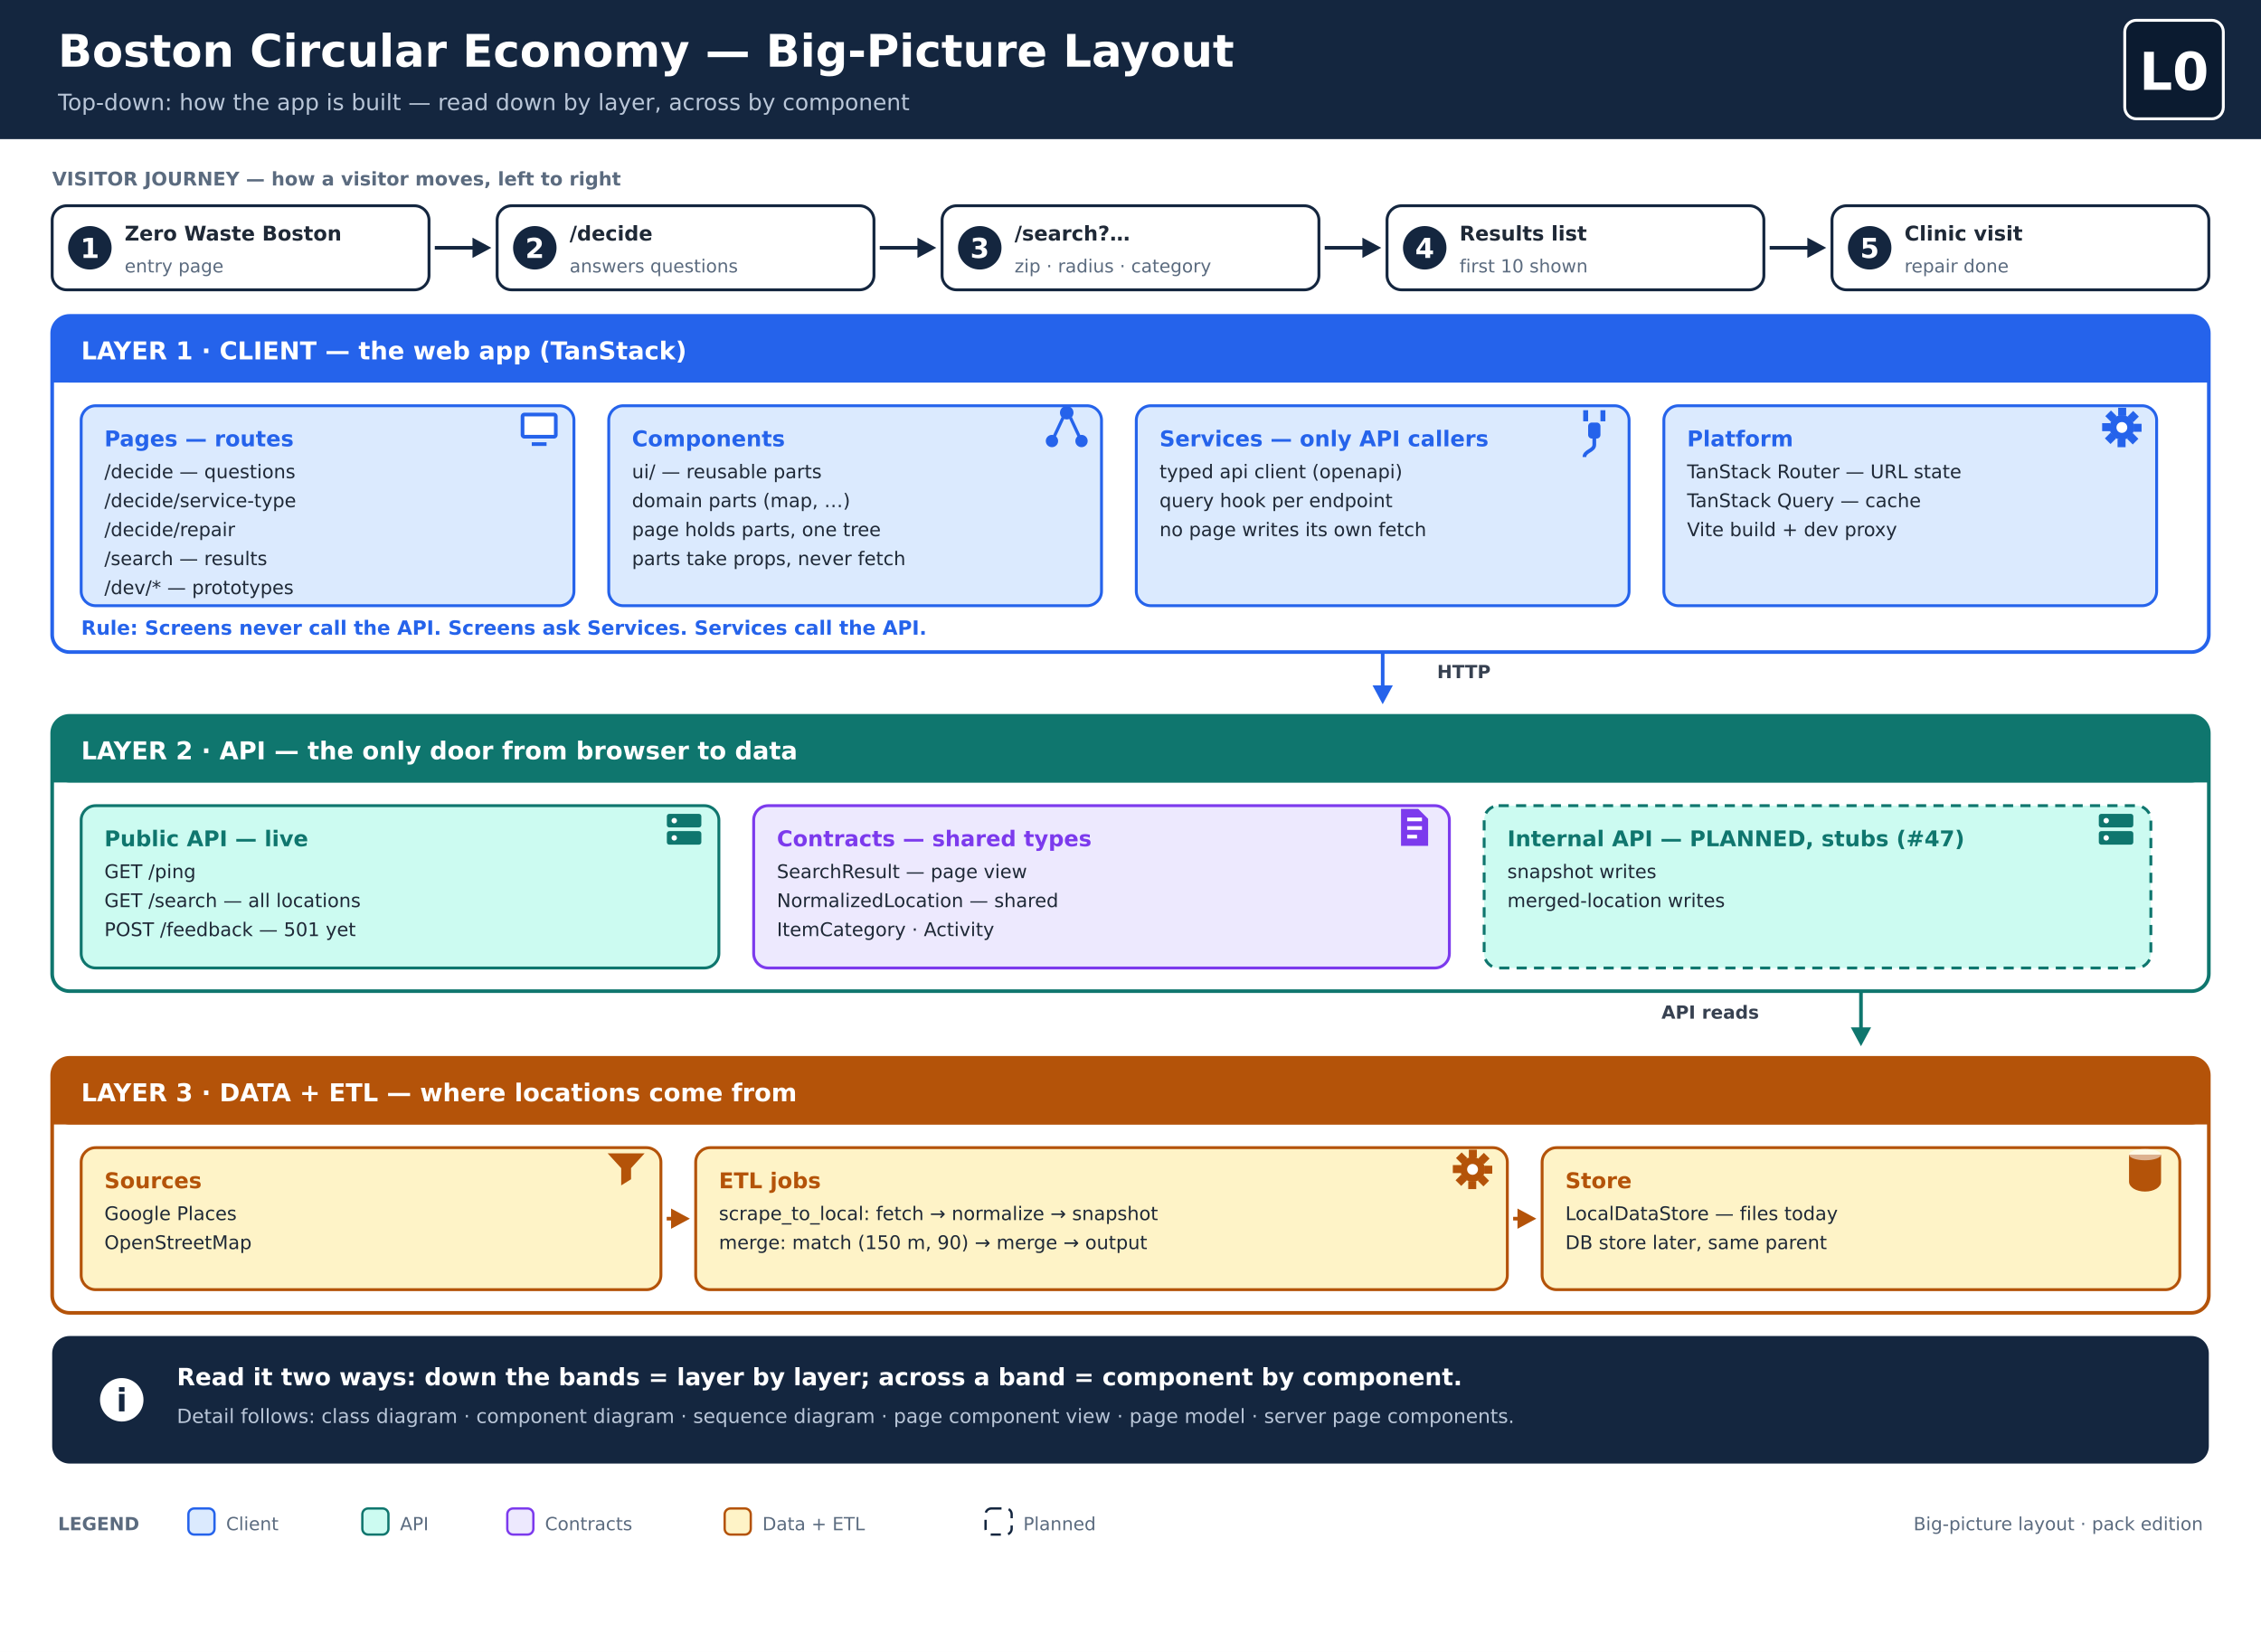
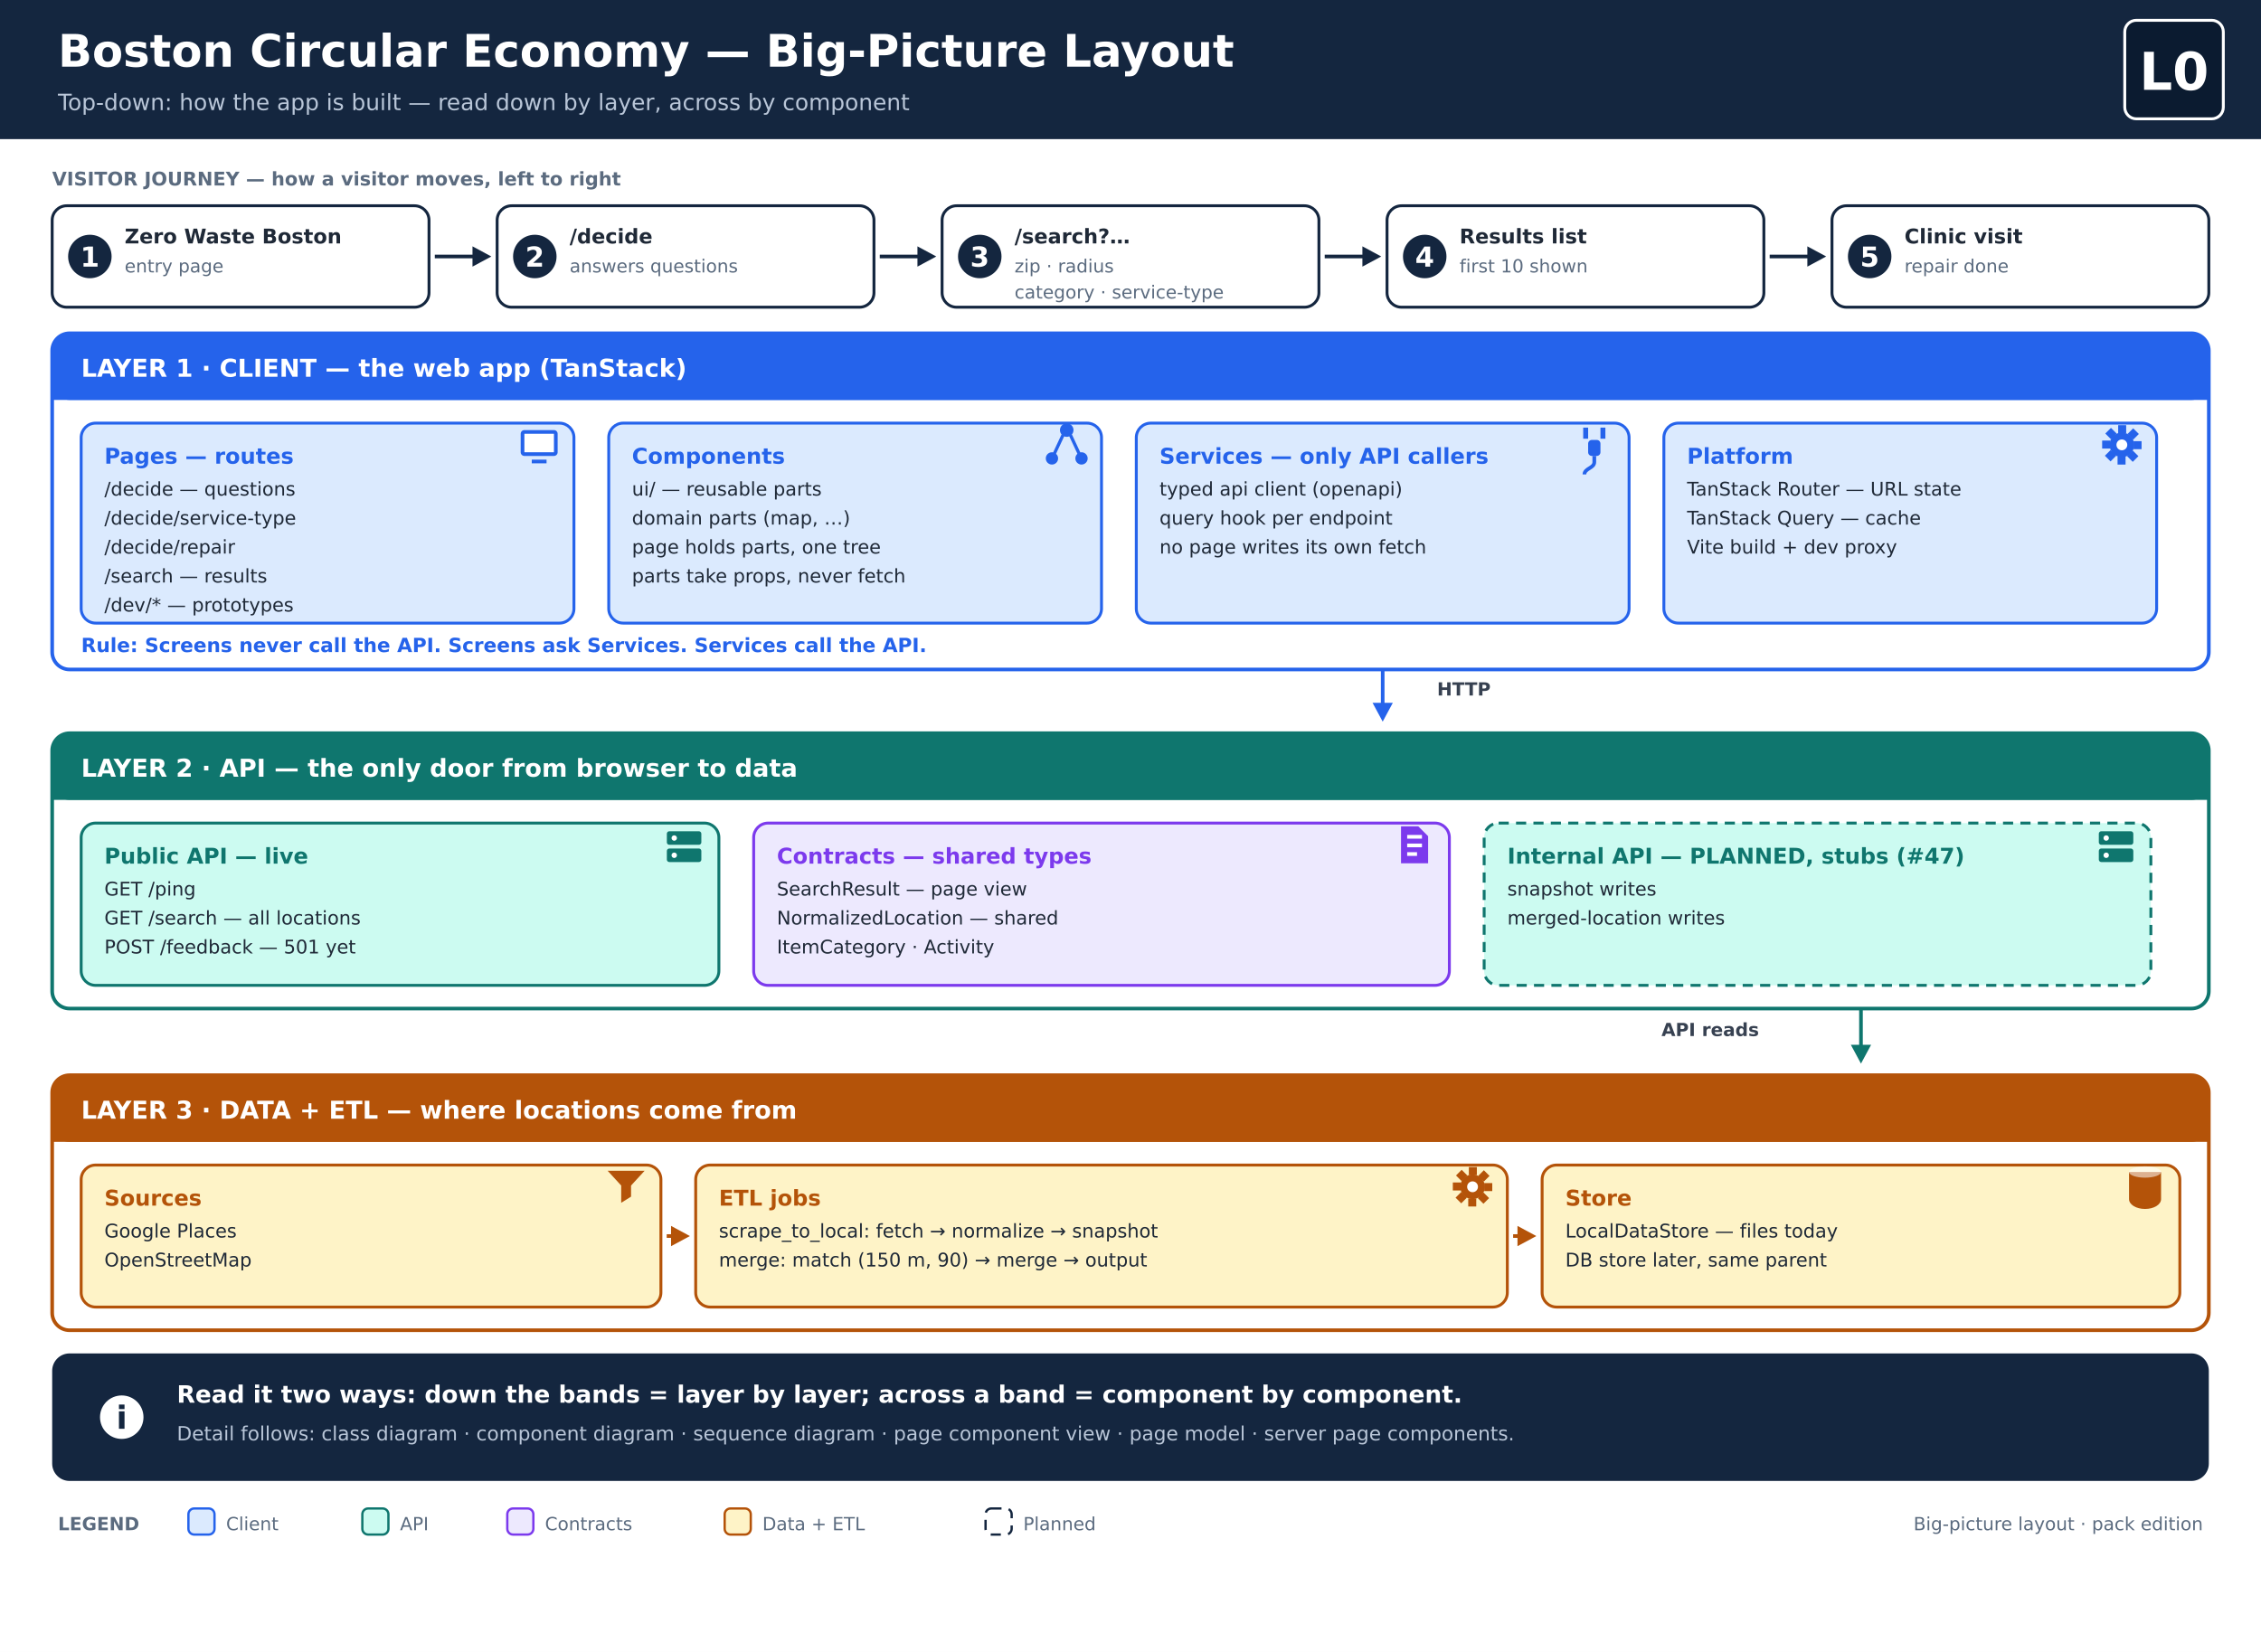
<svg xmlns="http://www.w3.org/2000/svg" viewBox="0 0 1560 1140" width="1560" height="1140">
  <rect x="0" y="0" width="1560" height="1140" fill="white" />
  <rect x="0" y="0" width="1560" height="96" rx="0" fill="#14263F" />
  <text x="40" y="46" font-size="31" fill="white" text-anchor="start" font-weight="bold" font-family="DejaVu Sans, Helvetica, Arial, sans-serif">Boston Circular Economy — Big-Picture Layout</text>
  <text x="40" y="76" font-size="15.5" fill="#B9C6D8" text-anchor="start" font-weight="normal" font-family="DejaVu Sans, Helvetica, Arial, sans-serif">Top-down: how the app is built — read down by layer, across by component</text>
  <rect x="1466" y="14" width="68" height="68" rx="8" fill="#0B1B30" stroke="white" stroke-width="2" />
  <text x="1500" y="62" font-size="36" fill="white" text-anchor="middle" font-weight="bold" font-family="DejaVu Sans, Helvetica, Arial, sans-serif">L0</text>
  <text x="36" y="128" font-size="13" fill="#5B6B7F" text-anchor="start" font-weight="bold" font-family="DejaVu Sans, Helvetica, Arial, sans-serif">VISITOR JOURNEY — how a visitor moves, left to right</text>
-   <rect x="36" y="142" width="260" height="58" rx="10" fill="white" stroke="#14263F" stroke-width="2" />
-   <circle cx="62" cy="171" r="15" fill="#14263F" />
-   <text x="62" y="178" font-size="19" fill="white" text-anchor="middle" font-weight="bold" font-family="DejaVu Sans, Helvetica, Arial, sans-serif">1</text>
-   <text x="86" y="166" font-size="14" fill="#1F2937" text-anchor="start" font-weight="bold" font-family="DejaVu Sans, Helvetica, Arial, sans-serif">Zero Waste Boston</text>
+   <rect x="36" y="142" width="260" height="70" rx="10" fill="white" stroke="#14263F" stroke-width="2" />
+   <circle cx="62" cy="177" r="15" fill="#14263F" />
+   <text x="62" y="184" font-size="19" fill="white" text-anchor="middle" font-weight="bold" font-family="DejaVu Sans, Helvetica, Arial, sans-serif">1</text>
+   <text x="86" y="168" font-size="14" fill="#1F2937" text-anchor="start" font-weight="bold" font-family="DejaVu Sans, Helvetica, Arial, sans-serif">Zero Waste Boston</text>
  <text x="86" y="188" font-size="12.5" fill="#5B6B7F" text-anchor="start" font-weight="normal" font-family="DejaVu Sans, Helvetica, Arial, sans-serif">entry page</text>
-   <line x1="300" y1="171" x2="327" y2="171" stroke="#14263F" stroke-width="2.5" />
-   <polygon points="326,164 326,178 339,171" fill="#14263F" />
-   <rect x="343" y="142" width="260" height="58" rx="10" fill="white" stroke="#14263F" stroke-width="2" />
-   <circle cx="369" cy="171" r="15" fill="#14263F" />
-   <text x="369" y="178" font-size="19" fill="white" text-anchor="middle" font-weight="bold" font-family="DejaVu Sans, Helvetica, Arial, sans-serif">2</text>
-   <text x="393" y="166" font-size="14" fill="#1F2937" text-anchor="start" font-weight="bold" font-family="DejaVu Sans, Helvetica, Arial, sans-serif">/decide</text>
+   <line x1="300" y1="177" x2="327" y2="177" stroke="#14263F" stroke-width="2.5" />
+   <polygon points="326,170 326,184 339,177" fill="#14263F" />
+   <rect x="343" y="142" width="260" height="70" rx="10" fill="white" stroke="#14263F" stroke-width="2" />
+   <circle cx="369" cy="177" r="15" fill="#14263F" />
+   <text x="369" y="184" font-size="19" fill="white" text-anchor="middle" font-weight="bold" font-family="DejaVu Sans, Helvetica, Arial, sans-serif">2</text>
+   <text x="393" y="168" font-size="14" fill="#1F2937" text-anchor="start" font-weight="bold" font-family="DejaVu Sans, Helvetica, Arial, sans-serif">/decide</text>
  <text x="393" y="188" font-size="12.5" fill="#5B6B7F" text-anchor="start" font-weight="normal" font-family="DejaVu Sans, Helvetica, Arial, sans-serif">answers questions</text>
-   <line x1="607" y1="171" x2="634" y2="171" stroke="#14263F" stroke-width="2.5" />
-   <polygon points="633,164 633,178 646,171" fill="#14263F" />
-   <rect x="650" y="142" width="260" height="58" rx="10" fill="white" stroke="#14263F" stroke-width="2" />
-   <circle cx="676" cy="171" r="15" fill="#14263F" />
-   <text x="676" y="178" font-size="19" fill="white" text-anchor="middle" font-weight="bold" font-family="DejaVu Sans, Helvetica, Arial, sans-serif">3</text>
-   <text x="700" y="166" font-size="14" fill="#1F2937" text-anchor="start" font-weight="bold" font-family="DejaVu Sans, Helvetica, Arial, sans-serif">/search?…</text>
-   <text x="700" y="188" font-size="12.5" fill="#5B6B7F" text-anchor="start" font-weight="normal" font-family="DejaVu Sans, Helvetica, Arial, sans-serif">zip · radius · category</text>
-   <line x1="914" y1="171" x2="941" y2="171" stroke="#14263F" stroke-width="2.5" />
-   <polygon points="940,164 940,178 953,171" fill="#14263F" />
-   <rect x="957" y="142" width="260" height="58" rx="10" fill="white" stroke="#14263F" stroke-width="2" />
-   <circle cx="983" cy="171" r="15" fill="#14263F" />
-   <text x="983" y="178" font-size="19" fill="white" text-anchor="middle" font-weight="bold" font-family="DejaVu Sans, Helvetica, Arial, sans-serif">4</text>
-   <text x="1007" y="166" font-size="14" fill="#1F2937" text-anchor="start" font-weight="bold" font-family="DejaVu Sans, Helvetica, Arial, sans-serif">Results list</text>
+   <line x1="607" y1="177" x2="634" y2="177" stroke="#14263F" stroke-width="2.5" />
+   <polygon points="633,170 633,184 646,177" fill="#14263F" />
+   <rect x="650" y="142" width="260" height="70" rx="10" fill="white" stroke="#14263F" stroke-width="2" />
+   <circle cx="676" cy="177" r="15" fill="#14263F" />
+   <text x="676" y="184" font-size="19" fill="white" text-anchor="middle" font-weight="bold" font-family="DejaVu Sans, Helvetica, Arial, sans-serif">3</text>
+   <text x="700" y="168" font-size="14" fill="#1F2937" text-anchor="start" font-weight="bold" font-family="DejaVu Sans, Helvetica, Arial, sans-serif">/search?…</text>
+   <text x="700" y="188" font-size="12.5" fill="#5B6B7F" text-anchor="start" font-weight="normal" font-family="DejaVu Sans, Helvetica, Arial, sans-serif">zip · radius</text>
+   <text x="700" y="206" font-size="12.5" fill="#5B6B7F" text-anchor="start" font-weight="normal" font-family="DejaVu Sans, Helvetica, Arial, sans-serif">category · service-type</text>
+   <line x1="914" y1="177" x2="941" y2="177" stroke="#14263F" stroke-width="2.5" />
+   <polygon points="940,170 940,184 953,177" fill="#14263F" />
+   <rect x="957" y="142" width="260" height="70" rx="10" fill="white" stroke="#14263F" stroke-width="2" />
+   <circle cx="983" cy="177" r="15" fill="#14263F" />
+   <text x="983" y="184" font-size="19" fill="white" text-anchor="middle" font-weight="bold" font-family="DejaVu Sans, Helvetica, Arial, sans-serif">4</text>
+   <text x="1007" y="168" font-size="14" fill="#1F2937" text-anchor="start" font-weight="bold" font-family="DejaVu Sans, Helvetica, Arial, sans-serif">Results list</text>
  <text x="1007" y="188" font-size="12.5" fill="#5B6B7F" text-anchor="start" font-weight="normal" font-family="DejaVu Sans, Helvetica, Arial, sans-serif">first 10 shown</text>
-   <line x1="1221" y1="171" x2="1248" y2="171" stroke="#14263F" stroke-width="2.5" />
-   <polygon points="1247,164 1247,178 1260,171" fill="#14263F" />
-   <rect x="1264" y="142" width="260" height="58" rx="10" fill="white" stroke="#14263F" stroke-width="2" />
-   <circle cx="1290" cy="171" r="15" fill="#14263F" />
-   <text x="1290" y="178" font-size="19" fill="white" text-anchor="middle" font-weight="bold" font-family="DejaVu Sans, Helvetica, Arial, sans-serif">5</text>
-   <text x="1314" y="166" font-size="14" fill="#1F2937" text-anchor="start" font-weight="bold" font-family="DejaVu Sans, Helvetica, Arial, sans-serif">Clinic visit</text>
+   <line x1="1221" y1="177" x2="1248" y2="177" stroke="#14263F" stroke-width="2.5" />
+   <polygon points="1247,170 1247,184 1260,177" fill="#14263F" />
+   <rect x="1264" y="142" width="260" height="70" rx="10" fill="white" stroke="#14263F" stroke-width="2" />
+   <circle cx="1290" cy="177" r="15" fill="#14263F" />
+   <text x="1290" y="184" font-size="19" fill="white" text-anchor="middle" font-weight="bold" font-family="DejaVu Sans, Helvetica, Arial, sans-serif">5</text>
+   <text x="1314" y="168" font-size="14" fill="#1F2937" text-anchor="start" font-weight="bold" font-family="DejaVu Sans, Helvetica, Arial, sans-serif">Clinic visit</text>
  <text x="1314" y="188" font-size="12.5" fill="#5B6B7F" text-anchor="start" font-weight="normal" font-family="DejaVu Sans, Helvetica, Arial, sans-serif">repair done</text>
-   <rect x="36" y="218" width="1488" height="232" rx="12" fill="white" stroke="#2563EB" stroke-width="2.5" />
-   <rect x="36" y="218" width="1488" height="46" rx="12" fill="#2563EB" />
-   <rect x="36" y="242" width="1488" height="22" rx="0" fill="#2563EB" />
-   <text x="56" y="248" font-size="17" fill="white" text-anchor="start" font-weight="bold" font-family="DejaVu Sans, Helvetica, Arial, sans-serif">LAYER 1 · CLIENT — the web app (TanStack)</text>
-   <rect x="56" y="280" width="340" height="138" rx="10" fill="#DBEAFE" stroke="#2563EB" stroke-width="2" />
-   <text x="72" y="308" font-size="15" fill="#2563EB" text-anchor="start" font-weight="bold" font-family="DejaVu Sans, Helvetica, Arial, sans-serif">Pages — routes</text>
-   <g transform="translate(372 295) scale(0.85)" fill="#2563EB" stroke="none">
+   <rect x="36" y="230" width="1488" height="232" rx="12" fill="white" stroke="#2563EB" stroke-width="2.5" />
+   <rect x="36" y="230" width="1488" height="46" rx="12" fill="#2563EB" />
+   <rect x="36" y="254" width="1488" height="22" rx="0" fill="#2563EB" />
+   <text x="56" y="260" font-size="17" fill="white" text-anchor="start" font-weight="bold" font-family="DejaVu Sans, Helvetica, Arial, sans-serif">LAYER 1 · CLIENT — the web app (TanStack)</text>
+   <rect x="56" y="292" width="340" height="138" rx="10" fill="#DBEAFE" stroke="#2563EB" stroke-width="2" />
+   <text x="72" y="320" font-size="15" fill="#2563EB" text-anchor="start" font-weight="bold" font-family="DejaVu Sans, Helvetica, Arial, sans-serif">Pages — routes</text>
+   <g transform="translate(372 307) scale(0.85)" fill="#2563EB" stroke="none">
    <rect x="-15" y="-12" width="30" height="21" rx="3" />
    <rect x="-12" y="-9" width="24" height="15" fill="white" />
    <rect x="-6" y="12" width="12" height="3" />
  </g>
-   <text x="72" y="330" font-size="13" fill="#1F2937" text-anchor="start" font-weight="normal" font-family="DejaVu Sans, Helvetica, Arial, sans-serif">/decide — questions</text>
-   <text x="72" y="350" font-size="13" fill="#1F2937" text-anchor="start" font-weight="normal" font-family="DejaVu Sans, Helvetica, Arial, sans-serif">/decide/service-type</text>
-   <text x="72" y="370" font-size="13" fill="#1F2937" text-anchor="start" font-weight="normal" font-family="DejaVu Sans, Helvetica, Arial, sans-serif">/decide/repair</text>
-   <text x="72" y="390" font-size="13" fill="#1F2937" text-anchor="start" font-weight="normal" font-family="DejaVu Sans, Helvetica, Arial, sans-serif">/search — results</text>
-   <text x="72" y="410" font-size="13" fill="#1F2937" text-anchor="start" font-weight="normal" font-family="DejaVu Sans, Helvetica, Arial, sans-serif">/dev/* — prototypes</text>
-   <rect x="420" y="280" width="340" height="138" rx="10" fill="#DBEAFE" stroke="#2563EB" stroke-width="2" />
-   <text x="436" y="308" font-size="15" fill="#2563EB" text-anchor="start" font-weight="bold" font-family="DejaVu Sans, Helvetica, Arial, sans-serif">Components</text>
-   <g transform="translate(736 295) scale(0.85)" fill="#2563EB" stroke="none">
+   <text x="72" y="342" font-size="13" fill="#1F2937" text-anchor="start" font-weight="normal" font-family="DejaVu Sans, Helvetica, Arial, sans-serif">/decide — questions</text>
+   <text x="72" y="362" font-size="13" fill="#1F2937" text-anchor="start" font-weight="normal" font-family="DejaVu Sans, Helvetica, Arial, sans-serif">/decide/service-type</text>
+   <text x="72" y="382" font-size="13" fill="#1F2937" text-anchor="start" font-weight="normal" font-family="DejaVu Sans, Helvetica, Arial, sans-serif">/decide/repair</text>
+   <text x="72" y="402" font-size="13" fill="#1F2937" text-anchor="start" font-weight="normal" font-family="DejaVu Sans, Helvetica, Arial, sans-serif">/search — results</text>
+   <text x="72" y="422" font-size="13" fill="#1F2937" text-anchor="start" font-weight="normal" font-family="DejaVu Sans, Helvetica, Arial, sans-serif">/dev/* — prototypes</text>
+   <rect x="420" y="292" width="340" height="138" rx="10" fill="#DBEAFE" stroke="#2563EB" stroke-width="2" />
+   <text x="436" y="320" font-size="15" fill="#2563EB" text-anchor="start" font-weight="bold" font-family="DejaVu Sans, Helvetica, Arial, sans-serif">Components</text>
+   <g transform="translate(736 307) scale(0.85)" fill="#2563EB" stroke="none">
    <circle cx="0" cy="-12" r="5.5" />
    <circle cx="-12" cy="11" r="5" />
    <circle cx="12" cy="11" r="5" />
    <path d="M-3 -8 L-10 7 M3 -8 L10 7" stroke="#2563EB" stroke-width="2.6" />
  </g>
-   <text x="436" y="330" font-size="13" fill="#1F2937" text-anchor="start" font-weight="normal" font-family="DejaVu Sans, Helvetica, Arial, sans-serif">ui/ — reusable parts</text>
-   <text x="436" y="350" font-size="13" fill="#1F2937" text-anchor="start" font-weight="normal" font-family="DejaVu Sans, Helvetica, Arial, sans-serif">domain parts (map, …)</text>
-   <text x="436" y="370" font-size="13" fill="#1F2937" text-anchor="start" font-weight="normal" font-family="DejaVu Sans, Helvetica, Arial, sans-serif">page holds parts, one tree</text>
-   <text x="436" y="390" font-size="13" fill="#1F2937" text-anchor="start" font-weight="normal" font-family="DejaVu Sans, Helvetica, Arial, sans-serif">parts take props, never fetch</text>
-   <rect x="784" y="280" width="340" height="138" rx="10" fill="#DBEAFE" stroke="#2563EB" stroke-width="2" />
-   <text x="800" y="308" font-size="15" fill="#2563EB" text-anchor="start" font-weight="bold" font-family="DejaVu Sans, Helvetica, Arial, sans-serif">Services — only API callers</text>
-   <g transform="translate(1100 295) scale(0.85)" fill="#2563EB" stroke="none">
+   <text x="436" y="342" font-size="13" fill="#1F2937" text-anchor="start" font-weight="normal" font-family="DejaVu Sans, Helvetica, Arial, sans-serif">ui/ — reusable parts</text>
+   <text x="436" y="362" font-size="13" fill="#1F2937" text-anchor="start" font-weight="normal" font-family="DejaVu Sans, Helvetica, Arial, sans-serif">domain parts (map, …)</text>
+   <text x="436" y="382" font-size="13" fill="#1F2937" text-anchor="start" font-weight="normal" font-family="DejaVu Sans, Helvetica, Arial, sans-serif">page holds parts, one tree</text>
+   <text x="436" y="402" font-size="13" fill="#1F2937" text-anchor="start" font-weight="normal" font-family="DejaVu Sans, Helvetica, Arial, sans-serif">parts take props, never fetch</text>
+   <rect x="784" y="292" width="340" height="138" rx="10" fill="#DBEAFE" stroke="#2563EB" stroke-width="2" />
+   <text x="800" y="320" font-size="15" fill="#2563EB" text-anchor="start" font-weight="bold" font-family="DejaVu Sans, Helvetica, Arial, sans-serif">Services — only API callers</text>
+   <g transform="translate(1100 307) scale(0.85)" fill="#2563EB" stroke="none">
    <rect x="-5" y="-4" width="10" height="13" rx="3" />
    <rect x="-9" y="-14" width="4" height="9" />
    <rect x="5" y="-14" width="4" height="9" />
    <path d="M0 9 v5 c0 5 -8 5 -8 10" stroke="#2563EB" stroke-width="3" fill="none" />
  </g>
-   <text x="800" y="330" font-size="13" fill="#1F2937" text-anchor="start" font-weight="normal" font-family="DejaVu Sans, Helvetica, Arial, sans-serif">typed api client (openapi)</text>
-   <text x="800" y="350" font-size="13" fill="#1F2937" text-anchor="start" font-weight="normal" font-family="DejaVu Sans, Helvetica, Arial, sans-serif">query hook per endpoint</text>
-   <text x="800" y="370" font-size="13" fill="#1F2937" text-anchor="start" font-weight="normal" font-family="DejaVu Sans, Helvetica, Arial, sans-serif">no page writes its own fetch</text>
-   <rect x="1148" y="280" width="340" height="138" rx="10" fill="#DBEAFE" stroke="#2563EB" stroke-width="2" />
-   <text x="1164" y="308" font-size="15" fill="#2563EB" text-anchor="start" font-weight="bold" font-family="DejaVu Sans, Helvetica, Arial, sans-serif">Platform</text>
-   <g transform="translate(1464 295) scale(0.85)" fill="#2563EB" stroke="none">
+   <text x="800" y="342" font-size="13" fill="#1F2937" text-anchor="start" font-weight="normal" font-family="DejaVu Sans, Helvetica, Arial, sans-serif">typed api client (openapi)</text>
+   <text x="800" y="362" font-size="13" fill="#1F2937" text-anchor="start" font-weight="normal" font-family="DejaVu Sans, Helvetica, Arial, sans-serif">query hook per endpoint</text>
+   <text x="800" y="382" font-size="13" fill="#1F2937" text-anchor="start" font-weight="normal" font-family="DejaVu Sans, Helvetica, Arial, sans-serif">no page writes its own fetch</text>
+   <rect x="1148" y="292" width="340" height="138" rx="10" fill="#DBEAFE" stroke="#2563EB" stroke-width="2" />
+   <text x="1164" y="320" font-size="15" fill="#2563EB" text-anchor="start" font-weight="bold" font-family="DejaVu Sans, Helvetica, Arial, sans-serif">Platform</text>
+   <g transform="translate(1464 307) scale(0.85)" fill="#2563EB" stroke="none">
    <rect x="9.5" y="-3.0" width="6.5" height="6.5" transform="rotate(0 12.5 0.0)" />
    <rect x="5.839" y="5.839" width="6.5" height="6.5" transform="rotate(45 8.838835 8.838835)" />
    <rect x="-3" y="9.5" width="6.5" height="6.5" transform="rotate(90 7.654042494670958e-16 12.5)" />
    <rect x="-11.839" y="5.839" width="6.5" height="6.5" transform="rotate(135 -8.838835 8.838835)" />
    <rect x="-15.5" y="-3" width="6.5" height="6.5" transform="rotate(180 -12.5 1.5308084989341915e-15)" />
    <rect x="-11.839" y="-11.839" width="6.5" height="6.5" transform="rotate(225 -8.838835 -8.838835)" />
    <rect x="-3" y="-15.5" width="6.5" height="6.5" transform="rotate(270 -2.296212748401287e-15 -12.5)" />
    <rect x="5.839" y="-11.839" width="6.5" height="6.5" transform="rotate(315 8.838835 -8.838835)" />
    <circle r="10" />
    <circle r="4.4" fill="white" />
  </g>
-   <text x="1164" y="330" font-size="13" fill="#1F2937" text-anchor="start" font-weight="normal" font-family="DejaVu Sans, Helvetica, Arial, sans-serif">TanStack Router — URL state</text>
-   <text x="1164" y="350" font-size="13" fill="#1F2937" text-anchor="start" font-weight="normal" font-family="DejaVu Sans, Helvetica, Arial, sans-serif">TanStack Query — cache</text>
-   <text x="1164" y="370" font-size="13" fill="#1F2937" text-anchor="start" font-weight="normal" font-family="DejaVu Sans, Helvetica, Arial, sans-serif">Vite build + dev proxy</text>
-   <text x="56" y="438" font-size="13.5" fill="#2563EB" text-anchor="start" font-weight="bold" font-family="DejaVu Sans, Helvetica, Arial, sans-serif">Rule: Screens never call the API. Screens ask Services. Services call the API.</text>
-   <line x1="954" y1="450" x2="954" y2="474" stroke="#2563EB" stroke-width="2.5" />
-   <polygon points="947,473 961,473 954,486" fill="#2563EB" />
-   <rect x="988.0" y="452.5" width="44.0" height="21.5" rx="4" fill="white" />
-   <text x="1010" y="468" font-size="12.5" fill="#374151" text-anchor="middle" font-weight="bold" font-family="DejaVu Sans, Helvetica, Arial, sans-serif">HTTP</text>
-   <rect x="36" y="494" width="1488" height="190" rx="12" fill="white" stroke="#0F766E" stroke-width="2.5" />
-   <rect x="36" y="494" width="1488" height="46" rx="12" fill="#0F766E" />
-   <rect x="36" y="518" width="1488" height="22" rx="0" fill="#0F766E" />
-   <text x="56" y="524" font-size="17" fill="white" text-anchor="start" font-weight="bold" font-family="DejaVu Sans, Helvetica, Arial, sans-serif">LAYER 2 · API — the only door from browser to data</text>
-   <rect x="56" y="556" width="440" height="112" rx="10" fill="#CCFBF1" stroke="#0F766E" stroke-width="2" />
-   <text x="72" y="584" font-size="15" fill="#0F766E" text-anchor="start" font-weight="bold" font-family="DejaVu Sans, Helvetica, Arial, sans-serif">Public API — live</text>
-   <g transform="translate(472 571) scale(0.85)" fill="#0F766E" stroke="none">
+   <text x="1164" y="342" font-size="13" fill="#1F2937" text-anchor="start" font-weight="normal" font-family="DejaVu Sans, Helvetica, Arial, sans-serif">TanStack Router — URL state</text>
+   <text x="1164" y="362" font-size="13" fill="#1F2937" text-anchor="start" font-weight="normal" font-family="DejaVu Sans, Helvetica, Arial, sans-serif">TanStack Query — cache</text>
+   <text x="1164" y="382" font-size="13" fill="#1F2937" text-anchor="start" font-weight="normal" font-family="DejaVu Sans, Helvetica, Arial, sans-serif">Vite build + dev proxy</text>
+   <text x="56" y="450" font-size="13.5" fill="#2563EB" text-anchor="start" font-weight="bold" font-family="DejaVu Sans, Helvetica, Arial, sans-serif">Rule: Screens never call the API. Screens ask Services. Services call the API.</text>
+   <line x1="954" y1="462" x2="954" y2="486" stroke="#2563EB" stroke-width="2.5" />
+   <polygon points="947,485 961,485 954,498" fill="#2563EB" />
+   <rect x="988.0" y="464.5" width="44.0" height="21.5" rx="4" fill="white" />
+   <text x="1010" y="480" font-size="12.5" fill="#374151" text-anchor="middle" font-weight="bold" font-family="DejaVu Sans, Helvetica, Arial, sans-serif">HTTP</text>
+   <rect x="36" y="506" width="1488" height="190" rx="12" fill="white" stroke="#0F766E" stroke-width="2.5" />
+   <rect x="36" y="506" width="1488" height="46" rx="12" fill="#0F766E" />
+   <rect x="36" y="530" width="1488" height="22" rx="0" fill="#0F766E" />
+   <text x="56" y="536" font-size="17" fill="white" text-anchor="start" font-weight="bold" font-family="DejaVu Sans, Helvetica, Arial, sans-serif">LAYER 2 · API — the only door from browser to data</text>
+   <rect x="56" y="568" width="440" height="112" rx="10" fill="#CCFBF1" stroke="#0F766E" stroke-width="2" />
+   <text x="72" y="596" font-size="15" fill="#0F766E" text-anchor="start" font-weight="bold" font-family="DejaVu Sans, Helvetica, Arial, sans-serif">Public API — live</text>
+   <g transform="translate(472 583) scale(0.85)" fill="#0F766E" stroke="none">
    <rect x="-14" y="-11" width="28" height="11" rx="2" />
    <circle cx="-8" cy="-5.5" r="2.2" fill="white" />
    <rect x="-14" y="3" width="28" height="11" rx="2" />
    <circle cx="-8" cy="8.5" r="2.2" fill="white" />
  </g>
-   <text x="72" y="606" font-size="13" fill="#1F2937" text-anchor="start" font-weight="normal" font-family="DejaVu Sans, Helvetica, Arial, sans-serif">GET /ping</text>
-   <text x="72" y="626" font-size="13" fill="#1F2937" text-anchor="start" font-weight="normal" font-family="DejaVu Sans, Helvetica, Arial, sans-serif">GET /search — all locations</text>
-   <text x="72" y="646" font-size="13" fill="#1F2937" text-anchor="start" font-weight="normal" font-family="DejaVu Sans, Helvetica, Arial, sans-serif">POST /feedback — 501 yet</text>
-   <rect x="520" y="556" width="480" height="112" rx="10" fill="#EDE9FE" stroke="#7C3AED" stroke-width="2" />
-   <text x="536" y="584" font-size="15" fill="#7C3AED" text-anchor="start" font-weight="bold" font-family="DejaVu Sans, Helvetica, Arial, sans-serif">Contracts — shared types</text>
-   <g transform="translate(976 571) scale(0.85)" fill="#7C3AED" stroke="none">
+   <text x="72" y="618" font-size="13" fill="#1F2937" text-anchor="start" font-weight="normal" font-family="DejaVu Sans, Helvetica, Arial, sans-serif">GET /ping</text>
+   <text x="72" y="638" font-size="13" fill="#1F2937" text-anchor="start" font-weight="normal" font-family="DejaVu Sans, Helvetica, Arial, sans-serif">GET /search — all locations</text>
+   <text x="72" y="658" font-size="13" fill="#1F2937" text-anchor="start" font-weight="normal" font-family="DejaVu Sans, Helvetica, Arial, sans-serif">POST /feedback — 501 yet</text>
+   <rect x="520" y="568" width="480" height="112" rx="10" fill="#EDE9FE" stroke="#7C3AED" stroke-width="2" />
+   <text x="536" y="596" font-size="15" fill="#7C3AED" text-anchor="start" font-weight="bold" font-family="DejaVu Sans, Helvetica, Arial, sans-serif">Contracts — shared types</text>
+   <g transform="translate(976 583) scale(0.85)" fill="#7C3AED" stroke="none">
    <path d="M-11 -15 h14 l8 8 v22 h-22 z" />
    <rect x="-6" y="-8" width="12" height="3" fill="white" />
    <rect x="-6" y="-1" width="12" height="3" fill="white" />
    <rect x="-6" y="6" width="8" height="3" fill="white" />
  </g>
-   <text x="536" y="606" font-size="13" fill="#1F2937" text-anchor="start" font-weight="normal" font-family="DejaVu Sans, Helvetica, Arial, sans-serif">SearchResult — page view</text>
-   <text x="536" y="626" font-size="13" fill="#1F2937" text-anchor="start" font-weight="normal" font-family="DejaVu Sans, Helvetica, Arial, sans-serif">NormalizedLocation — shared</text>
-   <text x="536" y="646" font-size="13" fill="#1F2937" text-anchor="start" font-weight="normal" font-family="DejaVu Sans, Helvetica, Arial, sans-serif">ItemCategory · Activity</text>
-   <rect x="1024" y="556" width="460" height="112" rx="10" fill="#CCFBF1" stroke="#0F766E" stroke-width="2" stroke-dasharray="7 5" />
-   <text x="1040" y="584" font-size="15" fill="#0F766E" text-anchor="start" font-weight="bold" font-family="DejaVu Sans, Helvetica, Arial, sans-serif">Internal API — PLANNED, stubs (#47)</text>
-   <g transform="translate(1460 571) scale(0.85)" fill="#0F766E" stroke="none">
+   <text x="536" y="618" font-size="13" fill="#1F2937" text-anchor="start" font-weight="normal" font-family="DejaVu Sans, Helvetica, Arial, sans-serif">SearchResult — page view</text>
+   <text x="536" y="638" font-size="13" fill="#1F2937" text-anchor="start" font-weight="normal" font-family="DejaVu Sans, Helvetica, Arial, sans-serif">NormalizedLocation — shared</text>
+   <text x="536" y="658" font-size="13" fill="#1F2937" text-anchor="start" font-weight="normal" font-family="DejaVu Sans, Helvetica, Arial, sans-serif">ItemCategory · Activity</text>
+   <rect x="1024" y="568" width="460" height="112" rx="10" fill="#CCFBF1" stroke="#0F766E" stroke-width="2" stroke-dasharray="7 5" />
+   <text x="1040" y="596" font-size="15" fill="#0F766E" text-anchor="start" font-weight="bold" font-family="DejaVu Sans, Helvetica, Arial, sans-serif">Internal API — PLANNED, stubs (#47)</text>
+   <g transform="translate(1460 583) scale(0.85)" fill="#0F766E" stroke="none">
    <rect x="-14" y="-11" width="28" height="11" rx="2" />
    <circle cx="-8" cy="-5.5" r="2.2" fill="white" />
    <rect x="-14" y="3" width="28" height="11" rx="2" />
    <circle cx="-8" cy="8.5" r="2.2" fill="white" />
  </g>
-   <text x="1040" y="606" font-size="13" fill="#1F2937" text-anchor="start" font-weight="normal" font-family="DejaVu Sans, Helvetica, Arial, sans-serif">snapshot writes</text>
-   <text x="1040" y="626" font-size="13" fill="#1F2937" text-anchor="start" font-weight="normal" font-family="DejaVu Sans, Helvetica, Arial, sans-serif">merged-location writes</text>
-   <line x1="1284" y1="684" x2="1284" y2="710" stroke="#0F766E" stroke-width="2.5" />
-   <polygon points="1277,709 1291,709 1284,722" fill="#0F766E" />
-   <rect x="1139.25" y="687.5" width="81.5" height="21.5" rx="4" fill="white" />
-   <text x="1180" y="703" font-size="12.5" fill="#374151" text-anchor="middle" font-weight="bold" font-family="DejaVu Sans, Helvetica, Arial, sans-serif">API reads</text>
-   <rect x="36" y="730" width="1488" height="176" rx="12" fill="white" stroke="#B45309" stroke-width="2.5" />
-   <rect x="36" y="730" width="1488" height="46" rx="12" fill="#B45309" />
-   <rect x="36" y="754" width="1488" height="22" rx="0" fill="#B45309" />
-   <text x="56" y="760" font-size="17" fill="white" text-anchor="start" font-weight="bold" font-family="DejaVu Sans, Helvetica, Arial, sans-serif">LAYER 3 · DATA + ETL — where locations come from</text>
-   <rect x="56" y="792" width="400" height="98" rx="10" fill="#FEF3C7" stroke="#B45309" stroke-width="2" />
-   <text x="72" y="820" font-size="15" fill="#B45309" text-anchor="start" font-weight="bold" font-family="DejaVu Sans, Helvetica, Arial, sans-serif">Sources</text>
-   <g transform="translate(432 807) scale(0.85)" fill="#B45309" stroke="none">
+   <text x="1040" y="618" font-size="13" fill="#1F2937" text-anchor="start" font-weight="normal" font-family="DejaVu Sans, Helvetica, Arial, sans-serif">snapshot writes</text>
+   <text x="1040" y="638" font-size="13" fill="#1F2937" text-anchor="start" font-weight="normal" font-family="DejaVu Sans, Helvetica, Arial, sans-serif">merged-location writes</text>
+   <line x1="1284" y1="696" x2="1284" y2="722" stroke="#0F766E" stroke-width="2.5" />
+   <polygon points="1277,721 1291,721 1284,734" fill="#0F766E" />
+   <rect x="1139.25" y="699.5" width="81.5" height="21.5" rx="4" fill="white" />
+   <text x="1180" y="715" font-size="12.5" fill="#374151" text-anchor="middle" font-weight="bold" font-family="DejaVu Sans, Helvetica, Arial, sans-serif">API reads</text>
+   <rect x="36" y="742" width="1488" height="176" rx="12" fill="white" stroke="#B45309" stroke-width="2.5" />
+   <rect x="36" y="742" width="1488" height="46" rx="12" fill="#B45309" />
+   <rect x="36" y="766" width="1488" height="22" rx="0" fill="#B45309" />
+   <text x="56" y="772" font-size="17" fill="white" text-anchor="start" font-weight="bold" font-family="DejaVu Sans, Helvetica, Arial, sans-serif">LAYER 3 · DATA + ETL — where locations come from</text>
+   <rect x="56" y="804" width="400" height="98" rx="10" fill="#FEF3C7" stroke="#B45309" stroke-width="2" />
+   <text x="72" y="832" font-size="15" fill="#B45309" text-anchor="start" font-weight="bold" font-family="DejaVu Sans, Helvetica, Arial, sans-serif">Sources</text>
+   <g transform="translate(432 819) scale(0.85)" fill="#B45309" stroke="none">
    <path d="M-15 -13 h30 l-11 12 v9 l-8 5 v-14 l-11 -12 z" />
  </g>
-   <text x="72" y="842" font-size="13" fill="#1F2937" text-anchor="start" font-weight="normal" font-family="DejaVu Sans, Helvetica, Arial, sans-serif">Google Places</text>
-   <text x="72" y="862" font-size="13" fill="#1F2937" text-anchor="start" font-weight="normal" font-family="DejaVu Sans, Helvetica, Arial, sans-serif">OpenStreetMap</text>
-   <rect x="480" y="792" width="560" height="98" rx="10" fill="#FEF3C7" stroke="#B45309" stroke-width="2" />
-   <text x="496" y="820" font-size="15" fill="#B45309" text-anchor="start" font-weight="bold" font-family="DejaVu Sans, Helvetica, Arial, sans-serif">ETL jobs</text>
-   <g transform="translate(1016 807) scale(0.85)" fill="#B45309" stroke="none">
+   <text x="72" y="854" font-size="13" fill="#1F2937" text-anchor="start" font-weight="normal" font-family="DejaVu Sans, Helvetica, Arial, sans-serif">Google Places</text>
+   <text x="72" y="874" font-size="13" fill="#1F2937" text-anchor="start" font-weight="normal" font-family="DejaVu Sans, Helvetica, Arial, sans-serif">OpenStreetMap</text>
+   <rect x="480" y="804" width="560" height="98" rx="10" fill="#FEF3C7" stroke="#B45309" stroke-width="2" />
+   <text x="496" y="832" font-size="15" fill="#B45309" text-anchor="start" font-weight="bold" font-family="DejaVu Sans, Helvetica, Arial, sans-serif">ETL jobs</text>
+   <g transform="translate(1016 819) scale(0.85)" fill="#B45309" stroke="none">
    <rect x="9.5" y="-3.0" width="6.5" height="6.5" transform="rotate(0 12.5 0.0)" />
    <rect x="5.839" y="5.839" width="6.5" height="6.5" transform="rotate(45 8.838835 8.838835)" />
    <rect x="-3" y="9.5" width="6.5" height="6.5" transform="rotate(90 7.654042494670958e-16 12.5)" />
    <rect x="-11.839" y="5.839" width="6.5" height="6.5" transform="rotate(135 -8.838835 8.838835)" />
    <rect x="-15.5" y="-3" width="6.5" height="6.5" transform="rotate(180 -12.5 1.5308084989341915e-15)" />
    <rect x="-11.839" y="-11.839" width="6.5" height="6.5" transform="rotate(225 -8.838835 -8.838835)" />
    <rect x="-3" y="-15.5" width="6.5" height="6.5" transform="rotate(270 -2.296212748401287e-15 -12.5)" />
    <rect x="5.839" y="-11.839" width="6.5" height="6.5" transform="rotate(315 8.838835 -8.838835)" />
    <circle r="10" />
    <circle r="4.4" fill="white" />
  </g>
-   <text x="496" y="842" font-size="13" fill="#1F2937" text-anchor="start" font-weight="normal" font-family="DejaVu Sans, Helvetica, Arial, sans-serif">scrape_to_local: fetch → normalize → snapshot</text>
-   <text x="496" y="862" font-size="13" fill="#1F2937" text-anchor="start" font-weight="normal" font-family="DejaVu Sans, Helvetica, Arial, sans-serif">merge: match (150 m, 90) → merge → output</text>
-   <rect x="1064" y="792" width="440" height="98" rx="10" fill="#FEF3C7" stroke="#B45309" stroke-width="2" />
-   <text x="1080" y="820" font-size="15" fill="#B45309" text-anchor="start" font-weight="bold" font-family="DejaVu Sans, Helvetica, Arial, sans-serif">Store</text>
-   <g transform="translate(1480 807) scale(0.85)" fill="#B45309" stroke="none">
+   <text x="496" y="854" font-size="13" fill="#1F2937" text-anchor="start" font-weight="normal" font-family="DejaVu Sans, Helvetica, Arial, sans-serif">scrape_to_local: fetch → normalize → snapshot</text>
+   <text x="496" y="874" font-size="13" fill="#1F2937" text-anchor="start" font-weight="normal" font-family="DejaVu Sans, Helvetica, Arial, sans-serif">merge: match (150 m, 90) → merge → output</text>
+   <rect x="1064" y="804" width="440" height="98" rx="10" fill="#FEF3C7" stroke="#B45309" stroke-width="2" />
+   <text x="1080" y="832" font-size="15" fill="#B45309" text-anchor="start" font-weight="bold" font-family="DejaVu Sans, Helvetica, Arial, sans-serif">Store</text>
+   <g transform="translate(1480 819) scale(0.85)" fill="#B45309" stroke="none">
    <path d="M-13 -12 h26 v22 c0 4.5 -5.8 8 -13 8 c-7.2 0 -13 -3.5 -13 -8 z" />
    <ellipse cx="0" cy="-12" rx="13" ry="4.6" fill="white" opacity=".55" />
  </g>
-   <text x="1080" y="842" font-size="13" fill="#1F2937" text-anchor="start" font-weight="normal" font-family="DejaVu Sans, Helvetica, Arial, sans-serif">LocalDataStore — files today</text>
-   <text x="1080" y="862" font-size="13" fill="#1F2937" text-anchor="start" font-weight="normal" font-family="DejaVu Sans, Helvetica, Arial, sans-serif">DB store later, same parent</text>
-   <line x1="460" y1="841" x2="464" y2="841" stroke="#B45309" stroke-width="2.5" />
-   <polygon points="463,834 463,848 476,841" fill="#B45309" />
-   <line x1="1044" y1="841" x2="1048" y2="841" stroke="#B45309" stroke-width="2.5" />
-   <polygon points="1047,834 1047,848 1060,841" fill="#B45309" />
-   <rect x="36" y="922" width="1488" height="88" rx="12" fill="#14263F" />
-   <g transform="translate(84 966) scale(1.0)" fill="white" stroke="none">
+   <text x="1080" y="854" font-size="13" fill="#1F2937" text-anchor="start" font-weight="normal" font-family="DejaVu Sans, Helvetica, Arial, sans-serif">LocalDataStore — files today</text>
+   <text x="1080" y="874" font-size="13" fill="#1F2937" text-anchor="start" font-weight="normal" font-family="DejaVu Sans, Helvetica, Arial, sans-serif">DB store later, same parent</text>
+   <line x1="460" y1="853" x2="464" y2="853" stroke="#B45309" stroke-width="2.5" />
+   <polygon points="463,846 463,860 476,853" fill="#B45309" />
+   <line x1="1044" y1="853" x2="1048" y2="853" stroke="#B45309" stroke-width="2.5" />
+   <polygon points="1047,846 1047,860 1060,853" fill="#B45309" />
+   <rect x="36" y="934" width="1488" height="88" rx="12" fill="#14263F" />
+   <g transform="translate(84 978) scale(1.0)" fill="white" stroke="none">
    <circle r="15" />
    <text x="0" y="8" font-size="22" fill="#14263F" text-anchor="middle" font-weight="bold" font-family="DejaVu Sans, Helvetica, Arial, sans-serif">i</text>
  </g>
-   <text x="122" y="956" font-size="16.5" fill="white" text-anchor="start" font-weight="bold" font-family="DejaVu Sans, Helvetica, Arial, sans-serif">Read it two ways: down the bands = layer by layer; across a band = component by component.</text>
-   <text x="122" y="982" font-size="13.5" fill="#B9C6D8" text-anchor="start" font-weight="normal" font-family="DejaVu Sans, Helvetica, Arial, sans-serif">Detail follows: class diagram · component diagram · sequence diagram · page component view · page model · server page components.</text>
+   <text x="122" y="968" font-size="16.5" fill="white" text-anchor="start" font-weight="bold" font-family="DejaVu Sans, Helvetica, Arial, sans-serif">Read it two ways: down the bands = layer by layer; across a band = component by component.</text>
+   <text x="122" y="994" font-size="13.5" fill="#B9C6D8" text-anchor="start" font-weight="normal" font-family="DejaVu Sans, Helvetica, Arial, sans-serif">Detail follows: class diagram · component diagram · sequence diagram · page component view · page model · server page components.</text>
  <text x="40" y="1056" font-size="12.5" fill="#5B6B7F" text-anchor="start" font-weight="bold" font-family="DejaVu Sans, Helvetica, Arial, sans-serif">LEGEND</text>
  <rect x="130" y="1041" width="18" height="18" rx="4" fill="#DBEAFE" stroke="#2563EB" stroke-width="1.6" />
  <text x="156" y="1056" font-size="12.5" fill="#5B6B7F" text-anchor="start" font-weight="normal" font-family="DejaVu Sans, Helvetica, Arial, sans-serif">Client</text>
  <rect x="250" y="1041" width="18" height="18" rx="4" fill="#CCFBF1" stroke="#0F766E" stroke-width="1.6" />
  <text x="276" y="1056" font-size="12.5" fill="#5B6B7F" text-anchor="start" font-weight="normal" font-family="DejaVu Sans, Helvetica, Arial, sans-serif">API</text>
  <rect x="350" y="1041" width="18" height="18" rx="4" fill="#EDE9FE" stroke="#7C3AED" stroke-width="1.6" />
  <text x="376" y="1056" font-size="12.5" fill="#5B6B7F" text-anchor="start" font-weight="normal" font-family="DejaVu Sans, Helvetica, Arial, sans-serif">Contracts</text>
  <rect x="500" y="1041" width="18" height="18" rx="4" fill="#FEF3C7" stroke="#B45309" stroke-width="1.6" />
  <text x="526" y="1056" font-size="12.5" fill="#5B6B7F" text-anchor="start" font-weight="normal" font-family="DejaVu Sans, Helvetica, Arial, sans-serif">Data + ETL</text>
  <rect x="680" y="1041" width="18" height="18" rx="4" fill="white" stroke="#14263F" stroke-width="1.6" stroke-dasharray="7 5" />
  <text x="706" y="1056" font-size="12.5" fill="#5B6B7F" text-anchor="start" font-weight="normal" font-family="DejaVu Sans, Helvetica, Arial, sans-serif">Planned</text>
  <text x="1520" y="1056" font-size="12.5" fill="#5B6B7F" text-anchor="end" font-weight="normal" font-family="DejaVu Sans, Helvetica, Arial, sans-serif">Big-picture layout · pack edition</text>
</svg>
